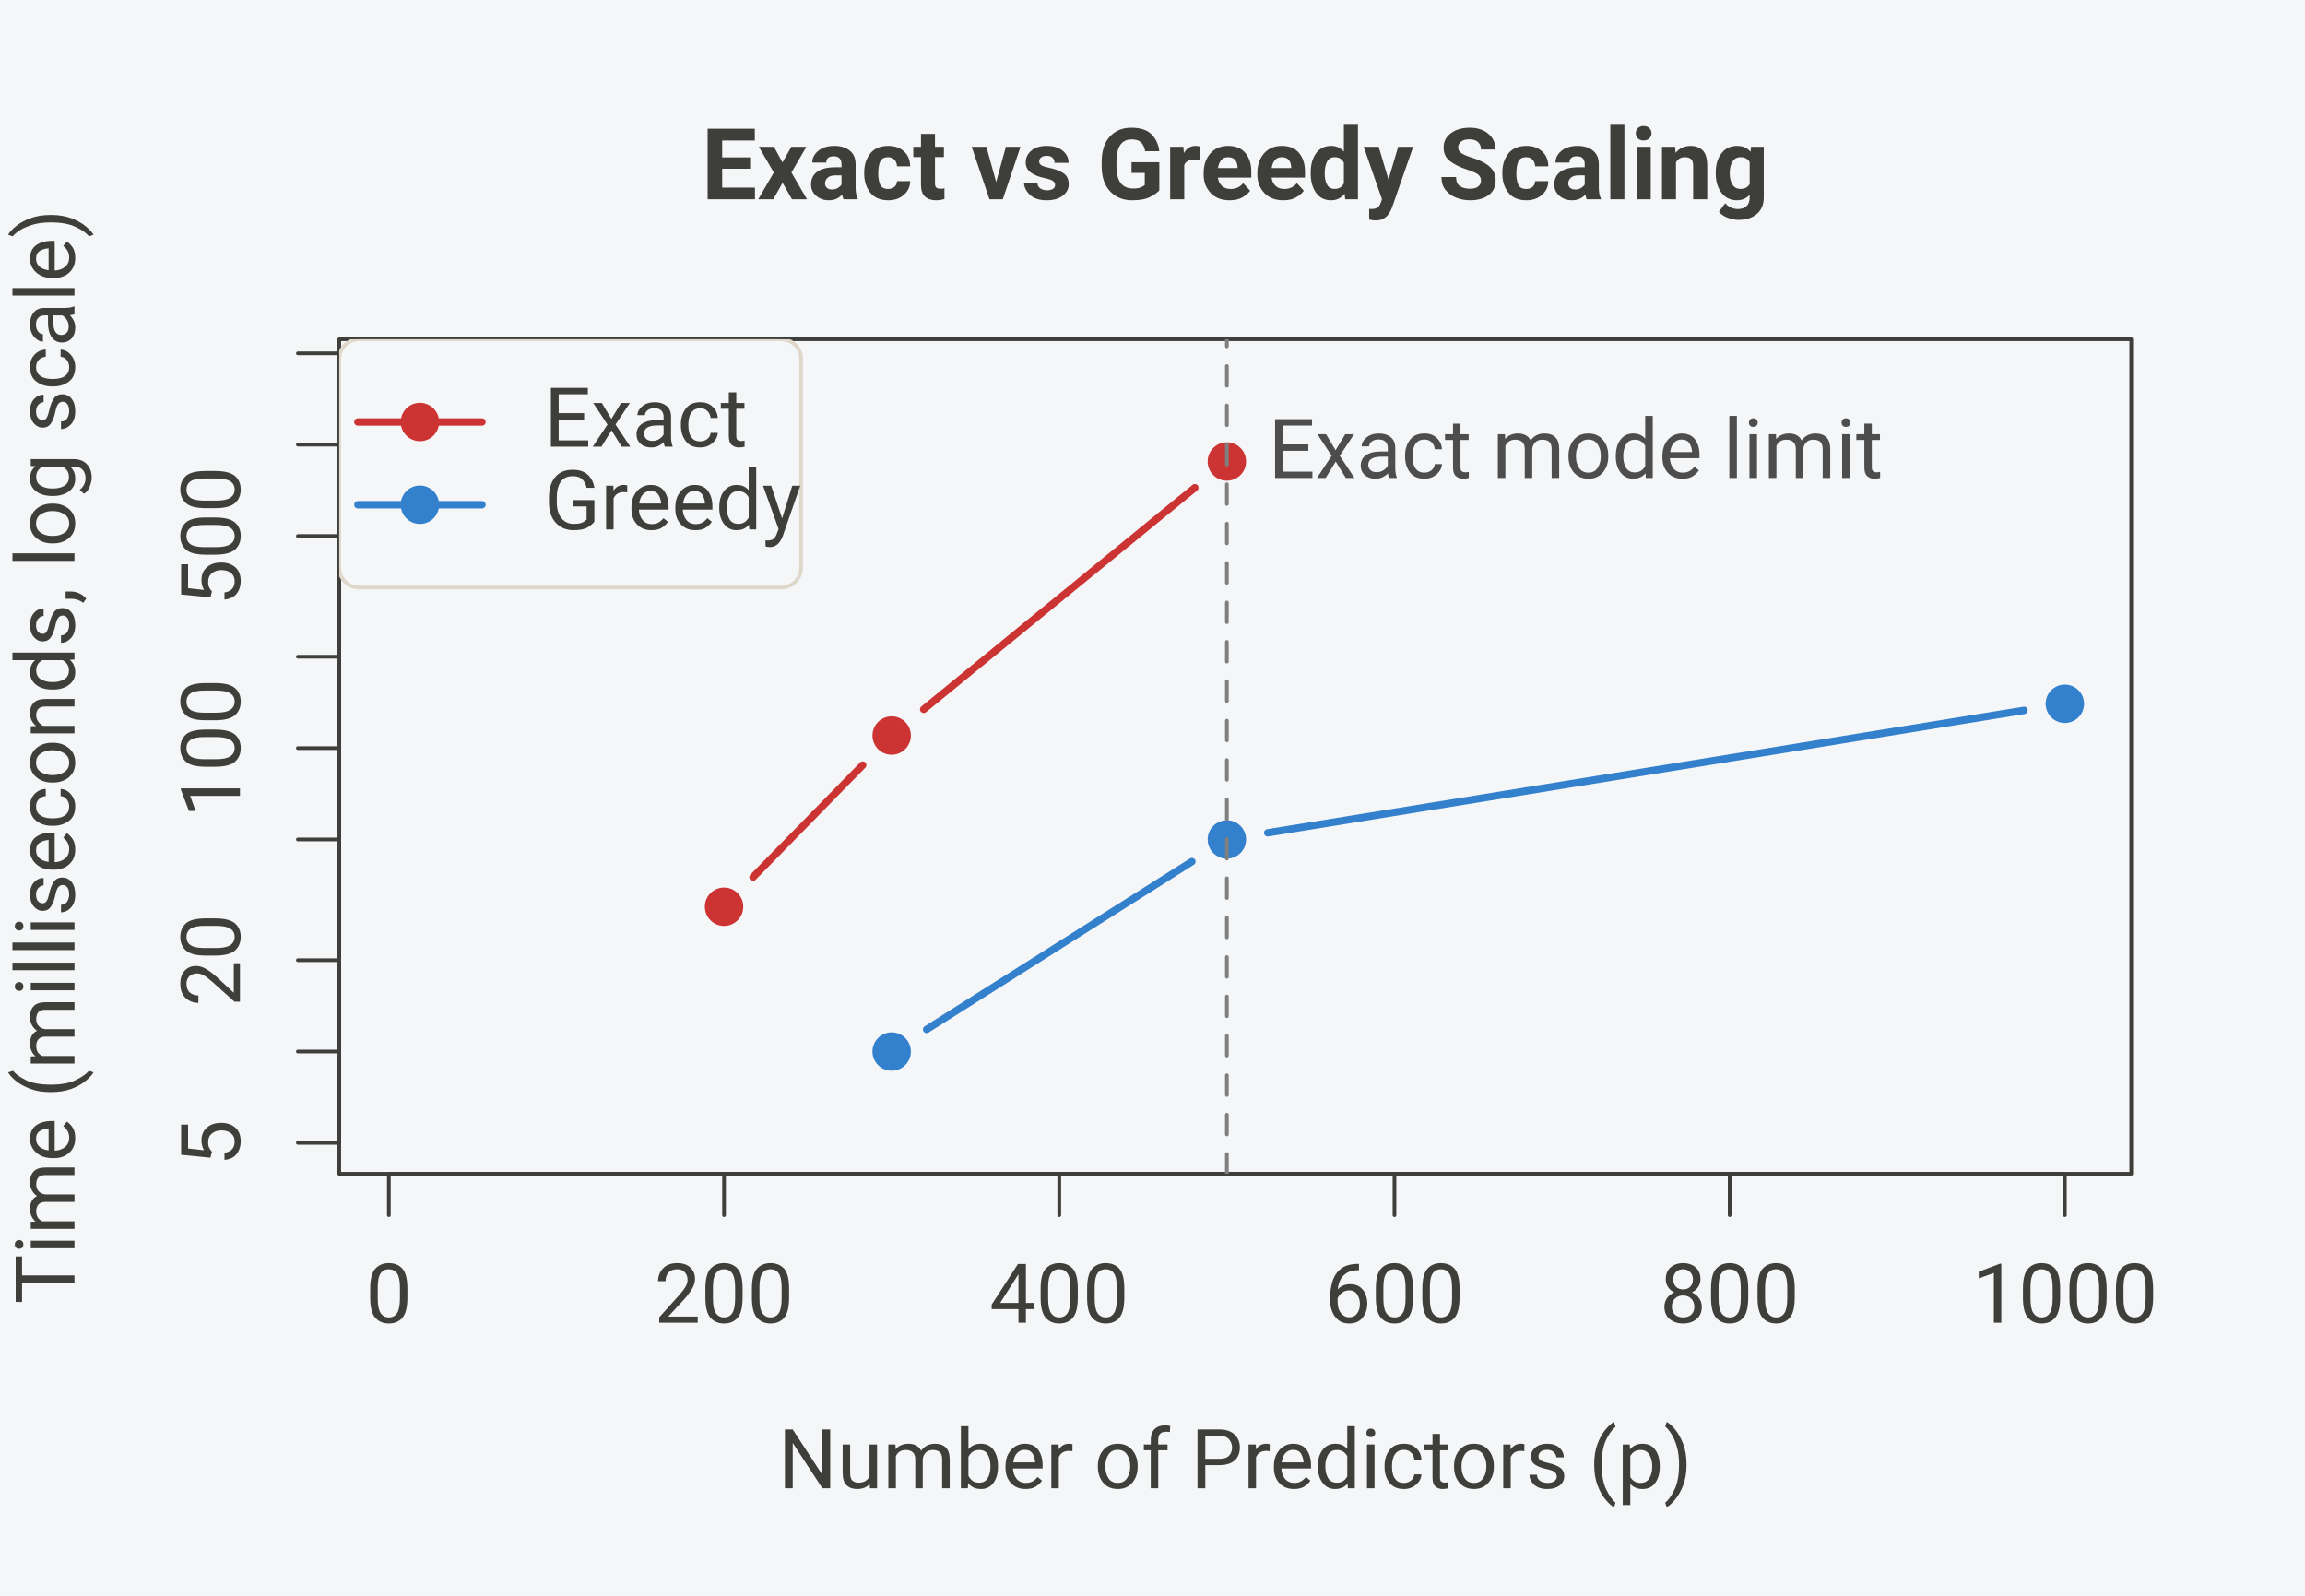
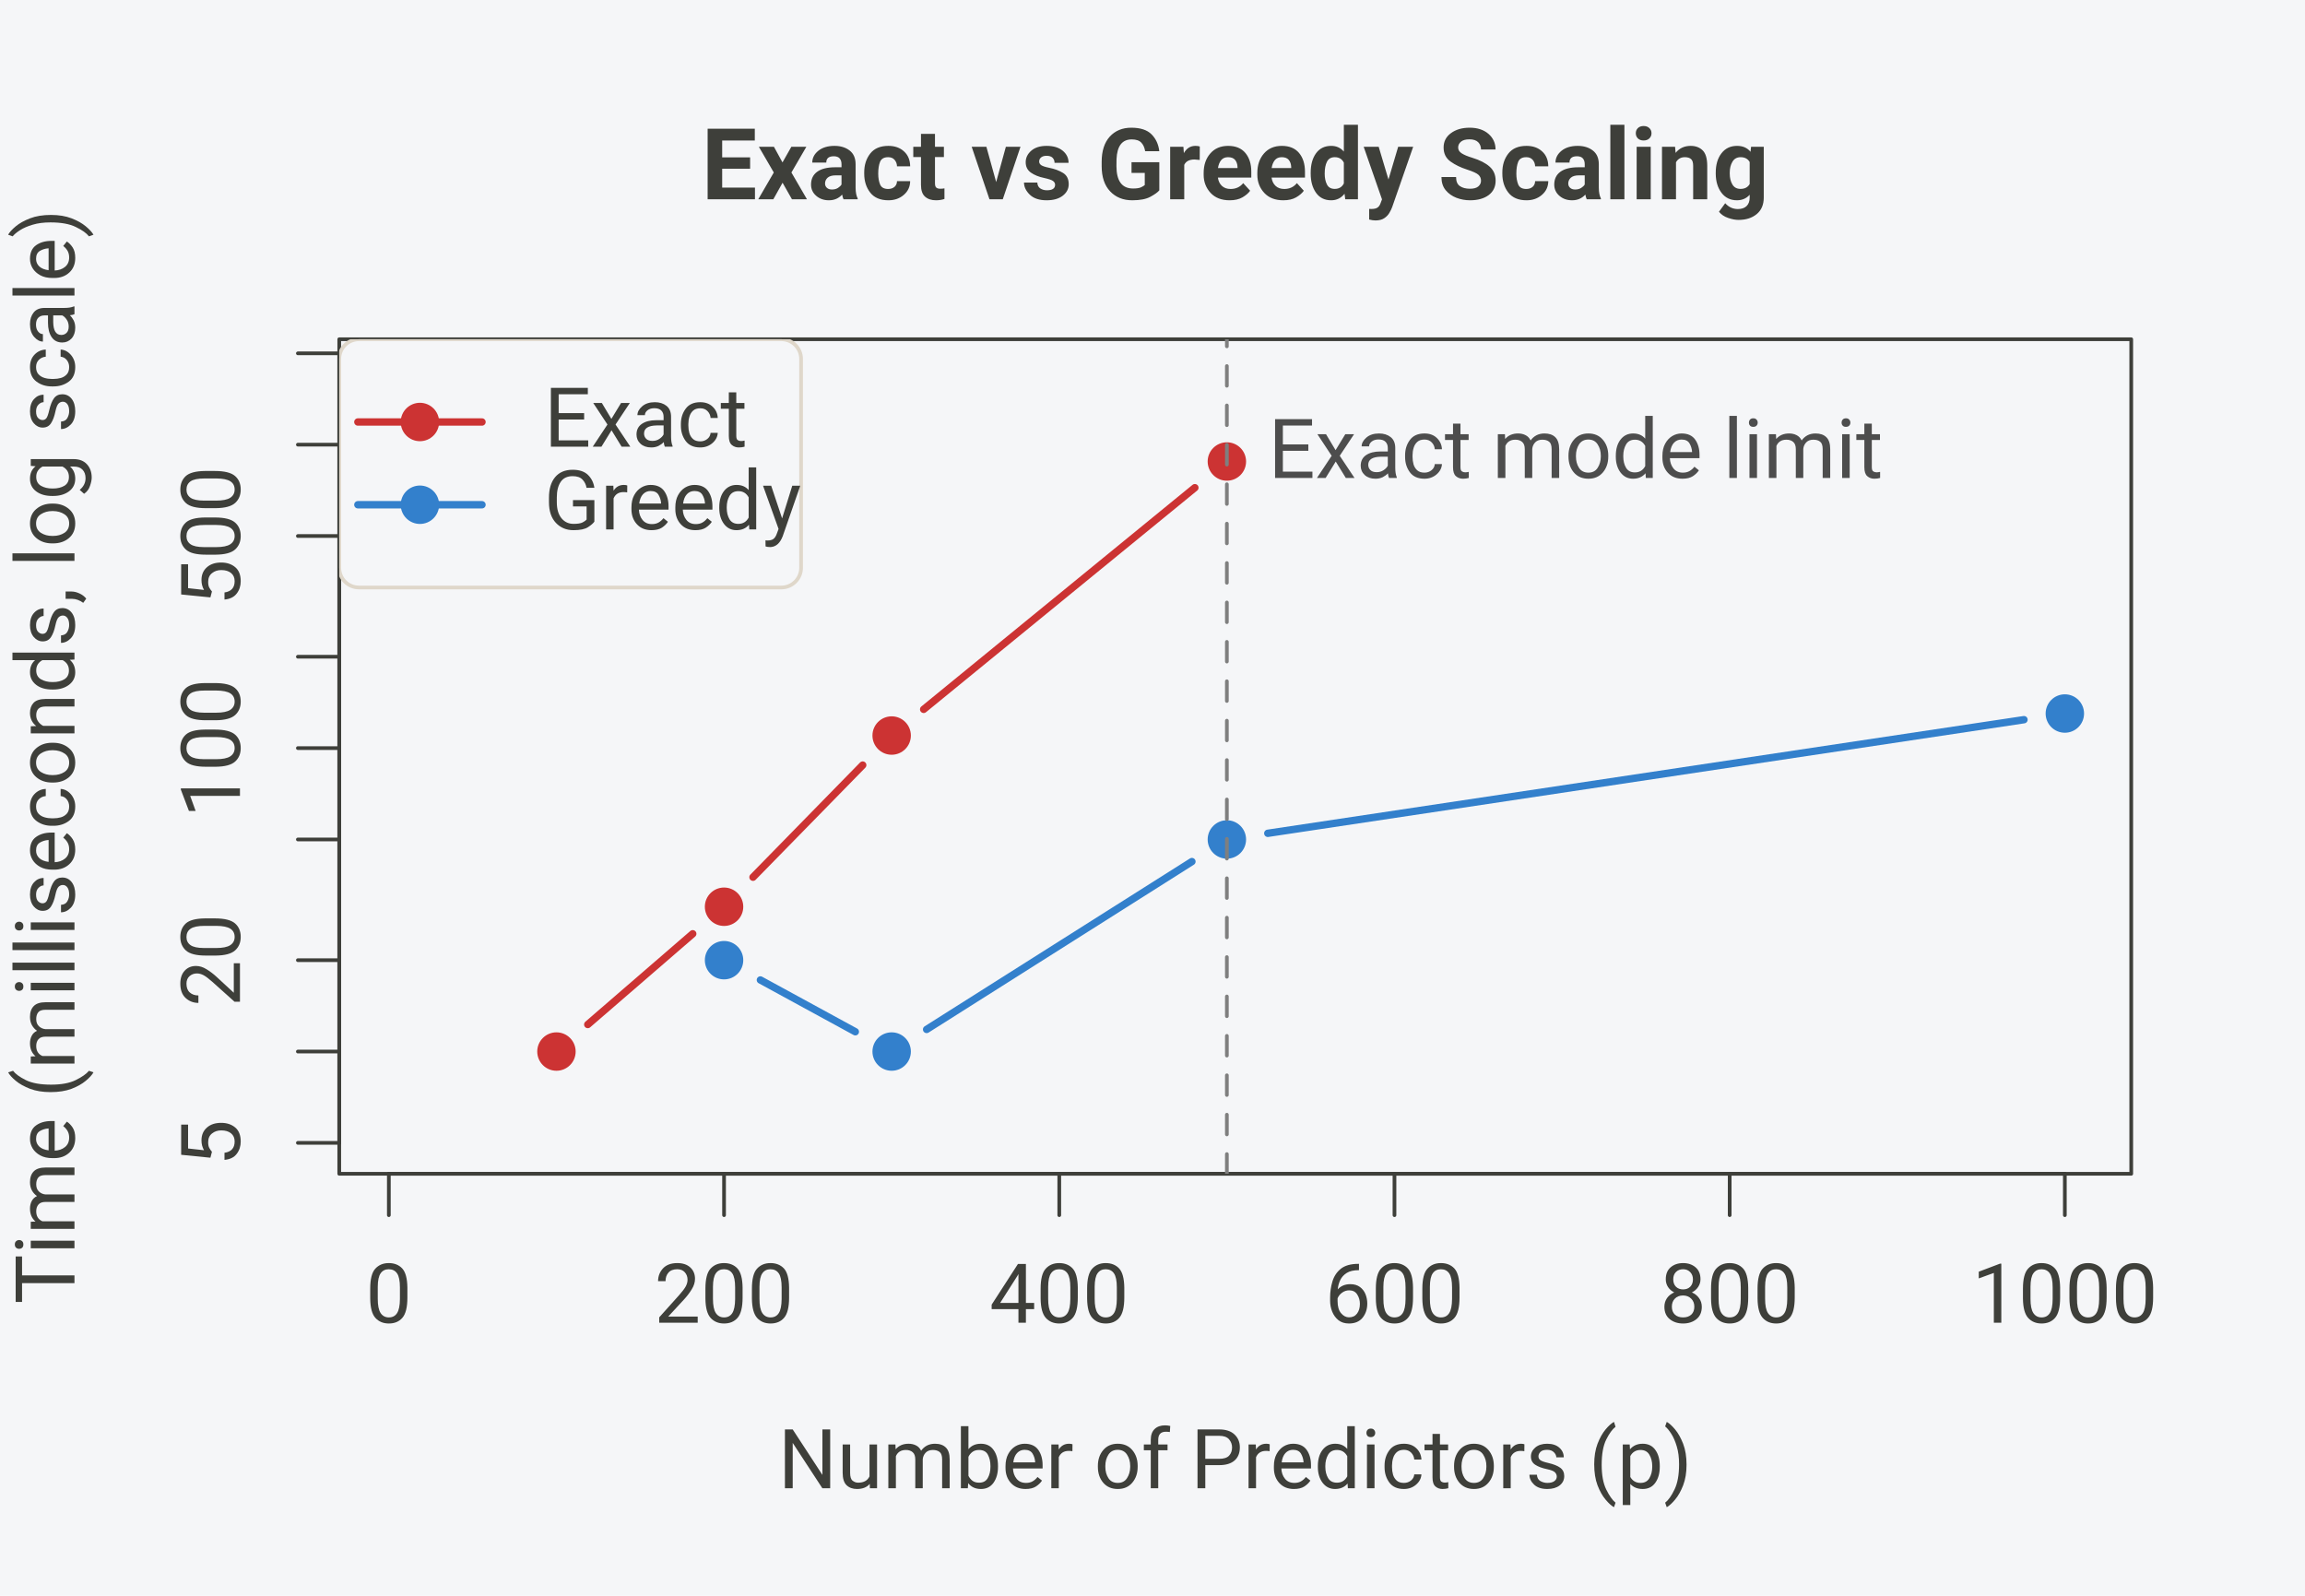
<svg xmlns="http://www.w3.org/2000/svg" width="468.00pt" height="324.00pt" viewBox="0 0 468.00 324.00">
  <g class="svglite">
    <defs>
      <style type="text/css">
    /* theme-aware-processed */
    .svglite line, .svglite polyline, .svglite polygon, .svglite path, .svglite circle {
      fill: none;
      stroke: #3E3F3A;
      stroke-linecap: round;
      stroke-linejoin: round;
      stroke-miterlimit: 10.00;
    }
    .svglite &gt; g &gt; rect {
      fill: none;
      stroke: #3E3F3A;
      stroke-linecap: round;
      stroke-linejoin: round;
      stroke-miterlimit: 10.00;
    }
    .svglite text {
      white-space: pre;
      fill: #3E3F3A;
    }
    .svglite g.glyphgroup path {
      fill: inherit;
      stroke: none;
    }
  </style>
    </defs>
    <rect class="svg-bg" width="100%" height="100%" style="stroke: none; fill: #F5F6F8;" />
    <defs>
      <clipPath id="cpMC4wMHw0NjguMDB8MC4wMHwzMjQuMDA=">
        <rect x="0.00" y="0.00" width="468.00" height="324.00" />
      </clipPath>
    </defs>
    <g clip-path="url(#cpMC4wMHw0NjguMDB8MC4wMHwzMjQuMDA=)">
</g>
    <defs>
      <clipPath id="cpNjguODh8NDMyLjcyfDY4Ljg4fDIzOC4zMg==">
        <rect x="68.88" y="68.88" width="363.84" height="169.44" />
      </clipPath>
    </defs>
    <g clip-path="url(#cpNjguODh8NDMyLjcyfDY4Ljg4fDIzOC4zMg==)">
+       <line x1="154.39" y1="198.97" x2="173.66" y2="209.48" style="stroke-width: 1.50; stroke: #3380CC;" />
      <line x1="188.14" y1="209.01" x2="242.00" y2="174.93" style="stroke-width: 1.50; stroke: #3380CC;" />
-       <line x1="257.39" y1="169.09" x2="410.95" y2="144.23" style="stroke-width: 1.50; stroke: #3380CC;" />
+       <line x1="257.41" y1="169.19" x2="410.94" y2="146.12" style="stroke-width: 1.50; stroke: #3380CC;" />
+       <circle cx="147.01" cy="194.95" r="3.15" style="stroke-width: 1.50; stroke: #3380CC; fill: #3380CC;" />
      <circle cx="181.04" cy="213.50" r="3.15" style="stroke-width: 1.50; stroke: #3380CC; fill: #3380CC;" />
      <circle cx="249.10" cy="170.44" r="3.15" style="stroke-width: 1.50; stroke: #3380CC; fill: #3380CC;" />
-       <circle cx="419.24" cy="142.89" r="3.15" style="stroke-width: 1.50; stroke: #3380CC; fill: #3380CC;" />
+       <circle cx="419.24" cy="144.87" r="3.15" style="stroke-width: 1.50; stroke: #3380CC; fill: #3380CC;" />
    </g>
    <g clip-path="url(#cpMC4wMHw0NjguMDB8MC4wMHwzMjQuMDA=)">
      <line x1="78.95" y1="238.32" x2="419.24" y2="238.32" style="stroke-width: 0.75;" />
      <line x1="78.95" y1="238.32" x2="78.95" y2="246.72" style="stroke-width: 0.75;" />
      <line x1="147.01" y1="238.32" x2="147.01" y2="246.72" style="stroke-width: 0.75;" />
      <line x1="215.07" y1="238.32" x2="215.07" y2="246.72" style="stroke-width: 0.75;" />
      <line x1="283.13" y1="238.32" x2="283.13" y2="246.72" style="stroke-width: 0.75;" />
      <line x1="351.19" y1="238.32" x2="351.19" y2="246.72" style="stroke-width: 0.75;" />
      <line x1="419.24" y1="238.32" x2="419.24" y2="246.72" style="stroke-width: 0.75;" />
      <text x="78.95" y="268.56" text-anchor="middle" style="font-size: 1.4em; font-family: &quot;Roboto&quot;, -apple-system, BlinkMacSystemFont, &quot;Segoe UI&quot;, system-ui, sans-serif;">0</text>
      <text x="147.01" y="268.56" text-anchor="middle" style="font-size: 1.4em; font-family: &quot;Roboto&quot;, -apple-system, BlinkMacSystemFont, &quot;Segoe UI&quot;, system-ui, sans-serif;">200</text>
      <text x="215.07" y="268.56" text-anchor="middle" style="font-size: 1.4em; font-family: &quot;Roboto&quot;, -apple-system, BlinkMacSystemFont, &quot;Segoe UI&quot;, system-ui, sans-serif;">400</text>
      <text x="283.13" y="268.56" text-anchor="middle" style="font-size: 1.4em; font-family: &quot;Roboto&quot;, -apple-system, BlinkMacSystemFont, &quot;Segoe UI&quot;, system-ui, sans-serif;">600</text>
      <text x="351.19" y="268.56" text-anchor="middle" style="font-size: 1.4em; font-family: &quot;Roboto&quot;, -apple-system, BlinkMacSystemFont, &quot;Segoe UI&quot;, system-ui, sans-serif;">800</text>
      <text x="419.24" y="268.56" text-anchor="middle" style="font-size: 1.4em; font-family: &quot;Roboto&quot;, -apple-system, BlinkMacSystemFont, &quot;Segoe UI&quot;, system-ui, sans-serif;">1000</text>
      <line x1="68.88" y1="232.04" x2="68.88" y2="71.74" style="stroke-width: 0.75;" />
      <line x1="68.88" y1="232.04" x2="60.48" y2="232.04" style="stroke-width: 0.75;" />
      <line x1="68.88" y1="213.50" x2="60.48" y2="213.50" style="stroke-width: 0.75;" />
      <line x1="68.88" y1="194.95" x2="60.48" y2="194.95" style="stroke-width: 0.75;" />
      <line x1="68.88" y1="170.44" x2="60.48" y2="170.44" style="stroke-width: 0.75;" />
      <line x1="68.88" y1="151.89" x2="60.48" y2="151.89" style="stroke-width: 0.75;" />
      <line x1="68.88" y1="133.34" x2="60.48" y2="133.34" style="stroke-width: 0.75;" />
      <line x1="68.88" y1="108.83" x2="60.48" y2="108.83" style="stroke-width: 0.75;" />
      <line x1="68.88" y1="90.28" x2="60.48" y2="90.28" style="stroke-width: 0.75;" />
      <line x1="68.88" y1="71.74" x2="60.48" y2="71.74" style="stroke-width: 0.75;" />
      <text transform="translate(48.72,232.04) rotate(-90)" text-anchor="middle" style="font-size: 1.4em; font-family: &quot;Roboto&quot;, -apple-system, BlinkMacSystemFont, &quot;Segoe UI&quot;, system-ui, sans-serif;">5</text>
      <text transform="translate(48.72,194.95) rotate(-90)" text-anchor="middle" style="font-size: 1.4em; font-family: &quot;Roboto&quot;, -apple-system, BlinkMacSystemFont, &quot;Segoe UI&quot;, system-ui, sans-serif;">20</text>
      <text transform="translate(48.72,151.89) rotate(-90)" text-anchor="middle" style="font-size: 1.4em; font-family: &quot;Roboto&quot;, -apple-system, BlinkMacSystemFont, &quot;Segoe UI&quot;, system-ui, sans-serif;">100</text>
      <text transform="translate(48.72,108.83) rotate(-90)" text-anchor="middle" style="font-size: 1.4em; font-family: &quot;Roboto&quot;, -apple-system, BlinkMacSystemFont, &quot;Segoe UI&quot;, system-ui, sans-serif;">500</text>
      <polygon points="68.88,238.32 432.72,238.32 432.72,68.88 68.88,68.88 " style="stroke-width: 0.75;" />
      <text x="250.80" y="40.46" text-anchor="middle" style="font-size: 1.68em; font-weight: bold; font-family: &quot;Roboto&quot;, -apple-system, BlinkMacSystemFont, &quot;Segoe UI&quot;, system-ui, sans-serif;">Exact vs Greedy Scaling</text>
      <text x="250.80" y="302.16" text-anchor="middle" style="font-size: 1.4em; font-family: &quot;Roboto&quot;, -apple-system, BlinkMacSystemFont, &quot;Segoe UI&quot;, system-ui, sans-serif;">Number of Predictors (p)</text>
      <text transform="translate(15.12,153.60) rotate(-90)" text-anchor="middle" style="font-size: 1.4em; font-family: &quot;Roboto&quot;, -apple-system, BlinkMacSystemFont, &quot;Segoe UI&quot;, system-ui, sans-serif;">Time (milliseconds, log scale)</text>
    </g>
    <g clip-path="url(#cpNjguODh8NDMyLjcyfDY4Ljg4fDIzOC4zMg==)">
+       <line x1="119.34" y1="208.01" x2="140.65" y2="189.59" style="stroke-width: 1.50; stroke: #CC3333;" />
      <line x1="152.89" y1="178.10" x2="175.16" y2="155.34" style="stroke-width: 1.50; stroke: #CC3333;" />
      <line x1="187.54" y1="144.02" x2="242.60" y2="99.02" style="stroke-width: 1.50; stroke: #CC3333;" />
+       <circle cx="112.98" cy="213.50" r="3.15" style="stroke-width: 1.50; stroke: #CC3333; fill: #CC3333;" />
      <circle cx="147.01" cy="184.10" r="3.15" style="stroke-width: 1.50; stroke: #CC3333; fill: #CC3333;" />
      <circle cx="181.04" cy="149.34" r="3.15" style="stroke-width: 1.50; stroke: #CC3333; fill: #CC3333;" />
      <circle cx="249.10" cy="93.70" r="3.15" style="stroke-width: 1.50; stroke: #CC3333; fill: #CC3333;" />
      <line x1="249.10" y1="238.32" x2="249.10" y2="68.88" style="stroke-width: 0.75; stroke: #7F7F7F; stroke-dasharray: 4.00,4.00;" />
      <text x="257.50" y="97.04" style="font-size: 1.4em;fill: #4D4D4D; font-family: &quot;Roboto&quot;, -apple-system, BlinkMacSystemFont, &quot;Segoe UI&quot;, system-ui, sans-serif;">Exact mode limit</text>
      <rect rx="4" x="68.88" y="68.88" width="93.77" height="50.40" style="stroke-width: 0.75; stroke: #DFD7CA; fill: #F5F6F8;" />
      <line x1="72.66" y1="85.68" x2="97.86" y2="85.68" style="stroke-width: 1.50; stroke: #CC3333;" />
      <line x1="72.66" y1="102.48" x2="97.86" y2="102.48" style="stroke-width: 1.50; stroke: #3380CC;" />
      <circle cx="85.26" cy="85.68" r="3.15" style="stroke-width: 1.50; stroke: #CC3333; fill: #CC3333;" />
      <circle cx="85.26" cy="102.48" r="3.15" style="stroke-width: 1.50; stroke: #3380CC; fill: #3380CC;" />
      <text x="110.46" y="90.69" style="font-size: 1.4em; font-family: &quot;Roboto&quot;, -apple-system, BlinkMacSystemFont, &quot;Segoe UI&quot;, system-ui, sans-serif;">Exact</text>
      <text x="110.46" y="107.49" style="font-size: 1.4em; font-family: &quot;Roboto&quot;, -apple-system, BlinkMacSystemFont, &quot;Segoe UI&quot;, system-ui, sans-serif;">Greedy</text>
    </g>
  </g>
</svg>
